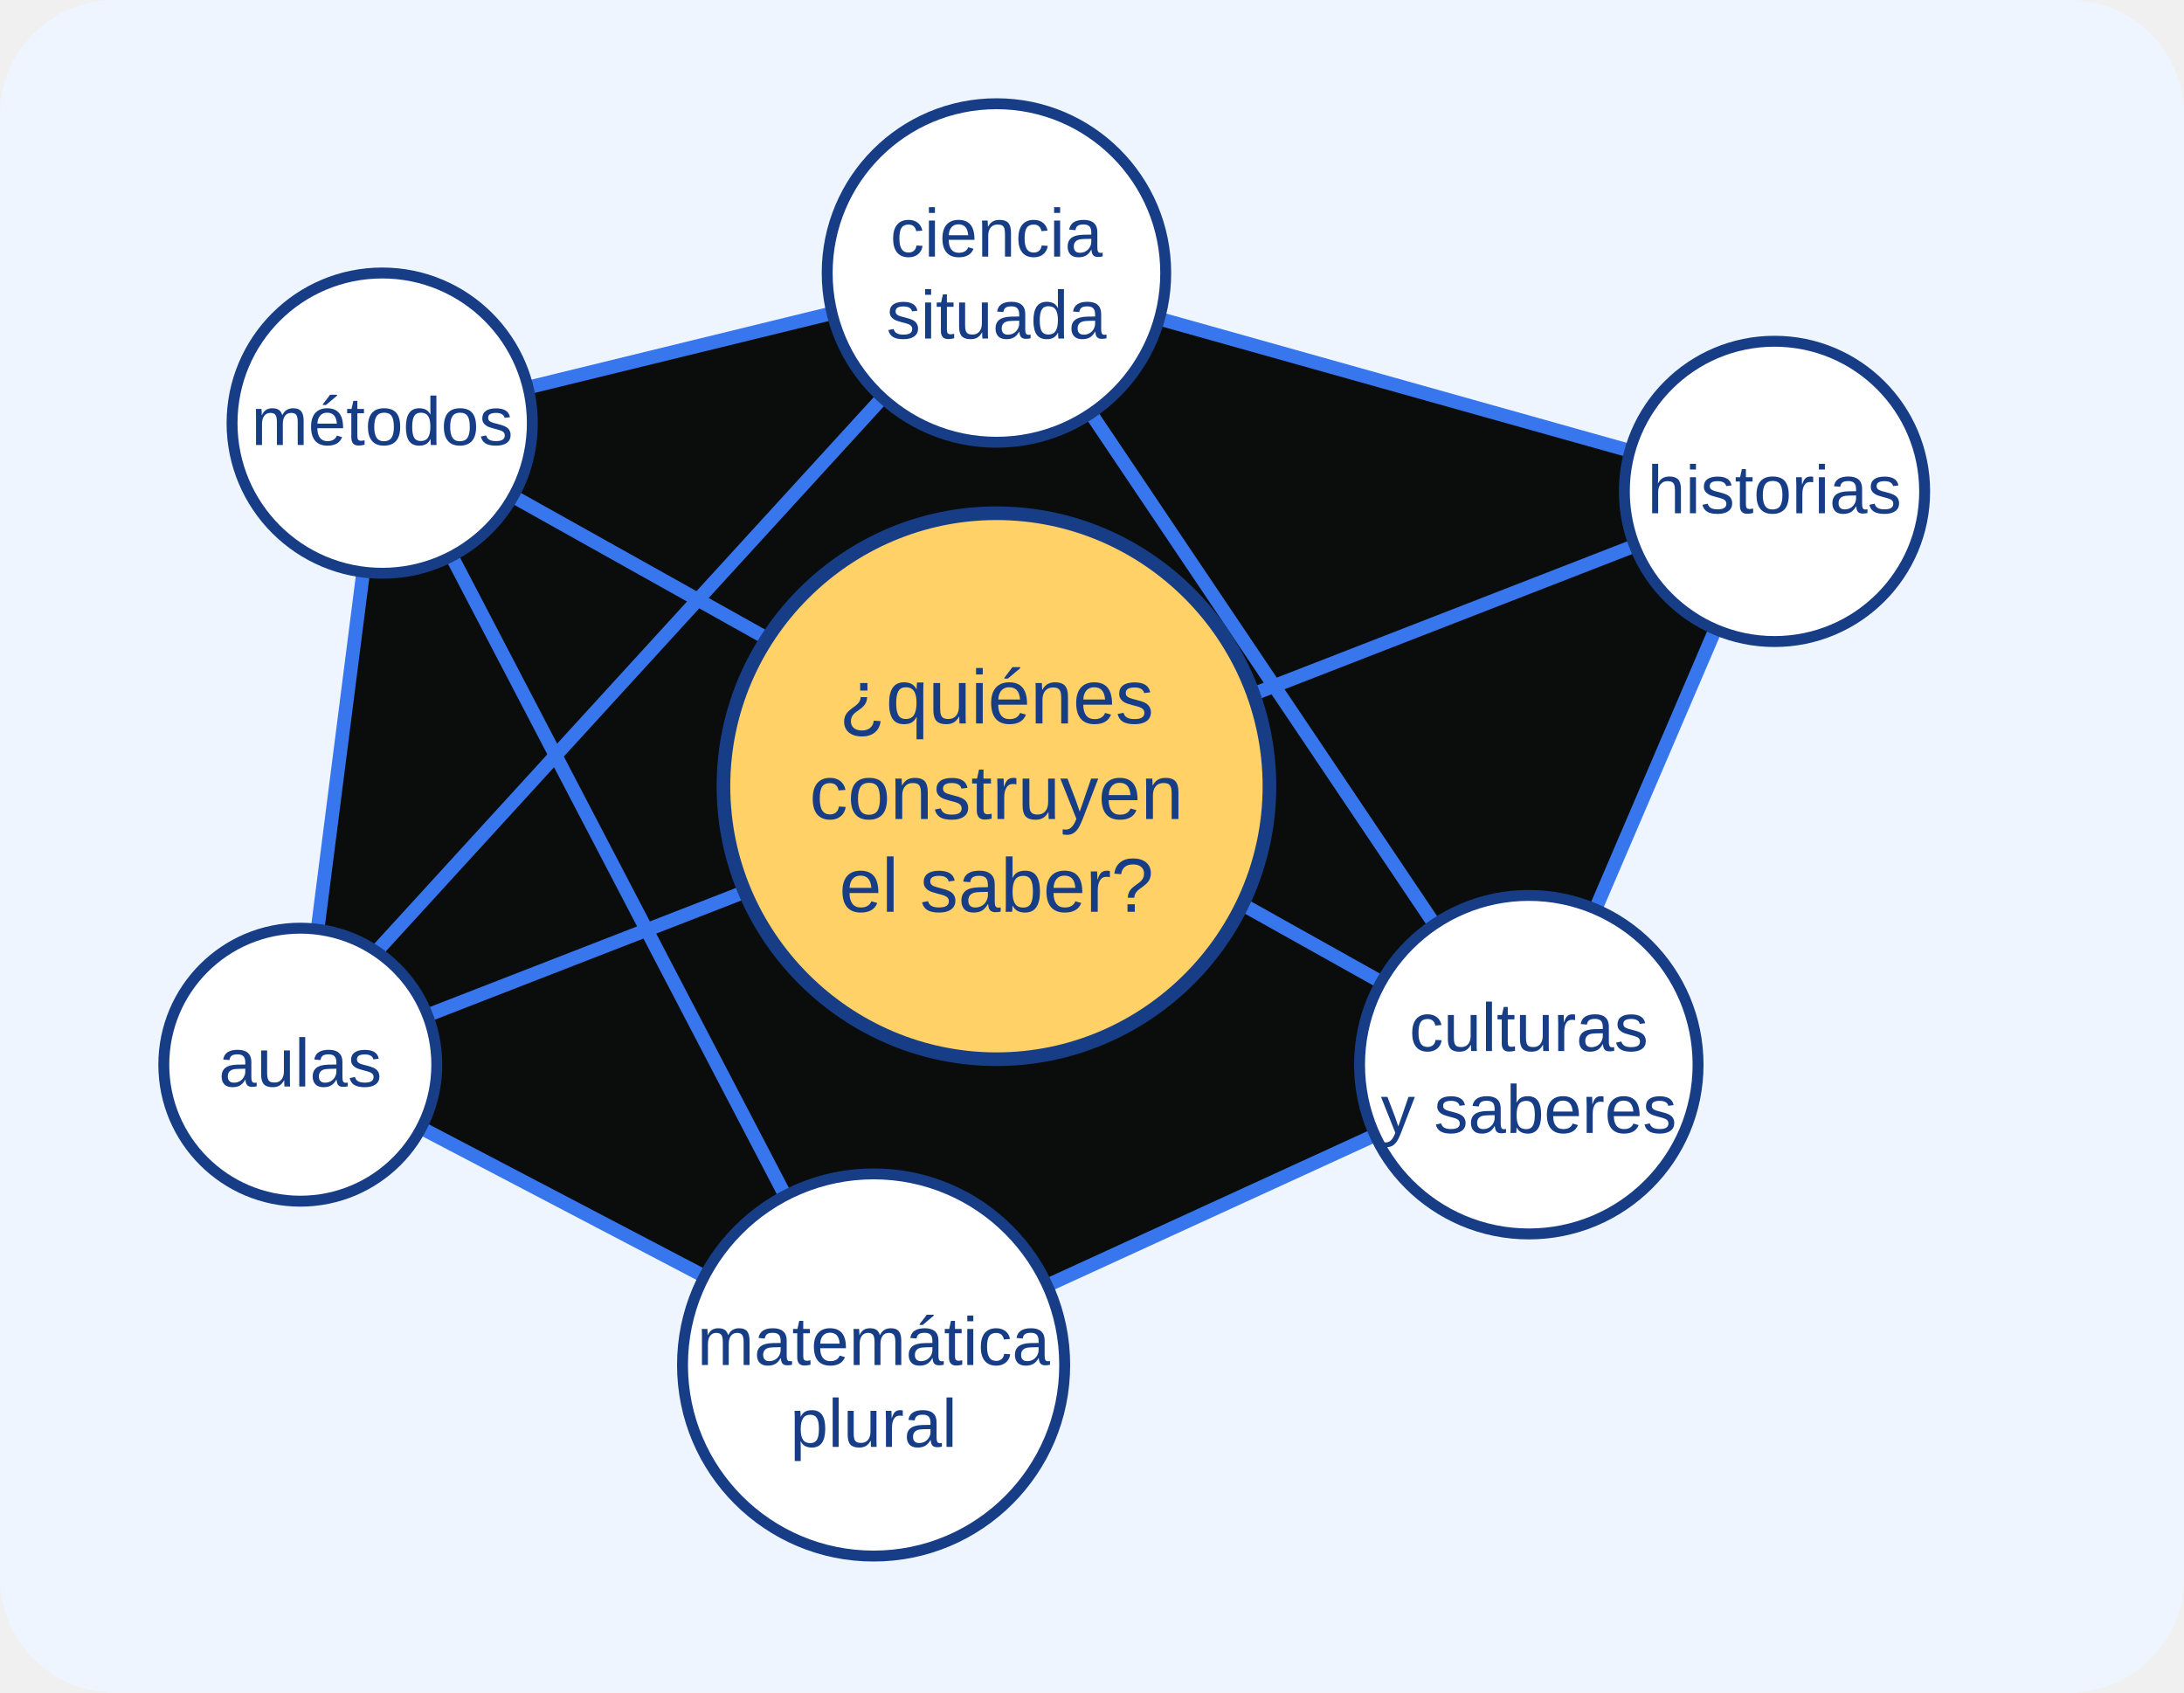
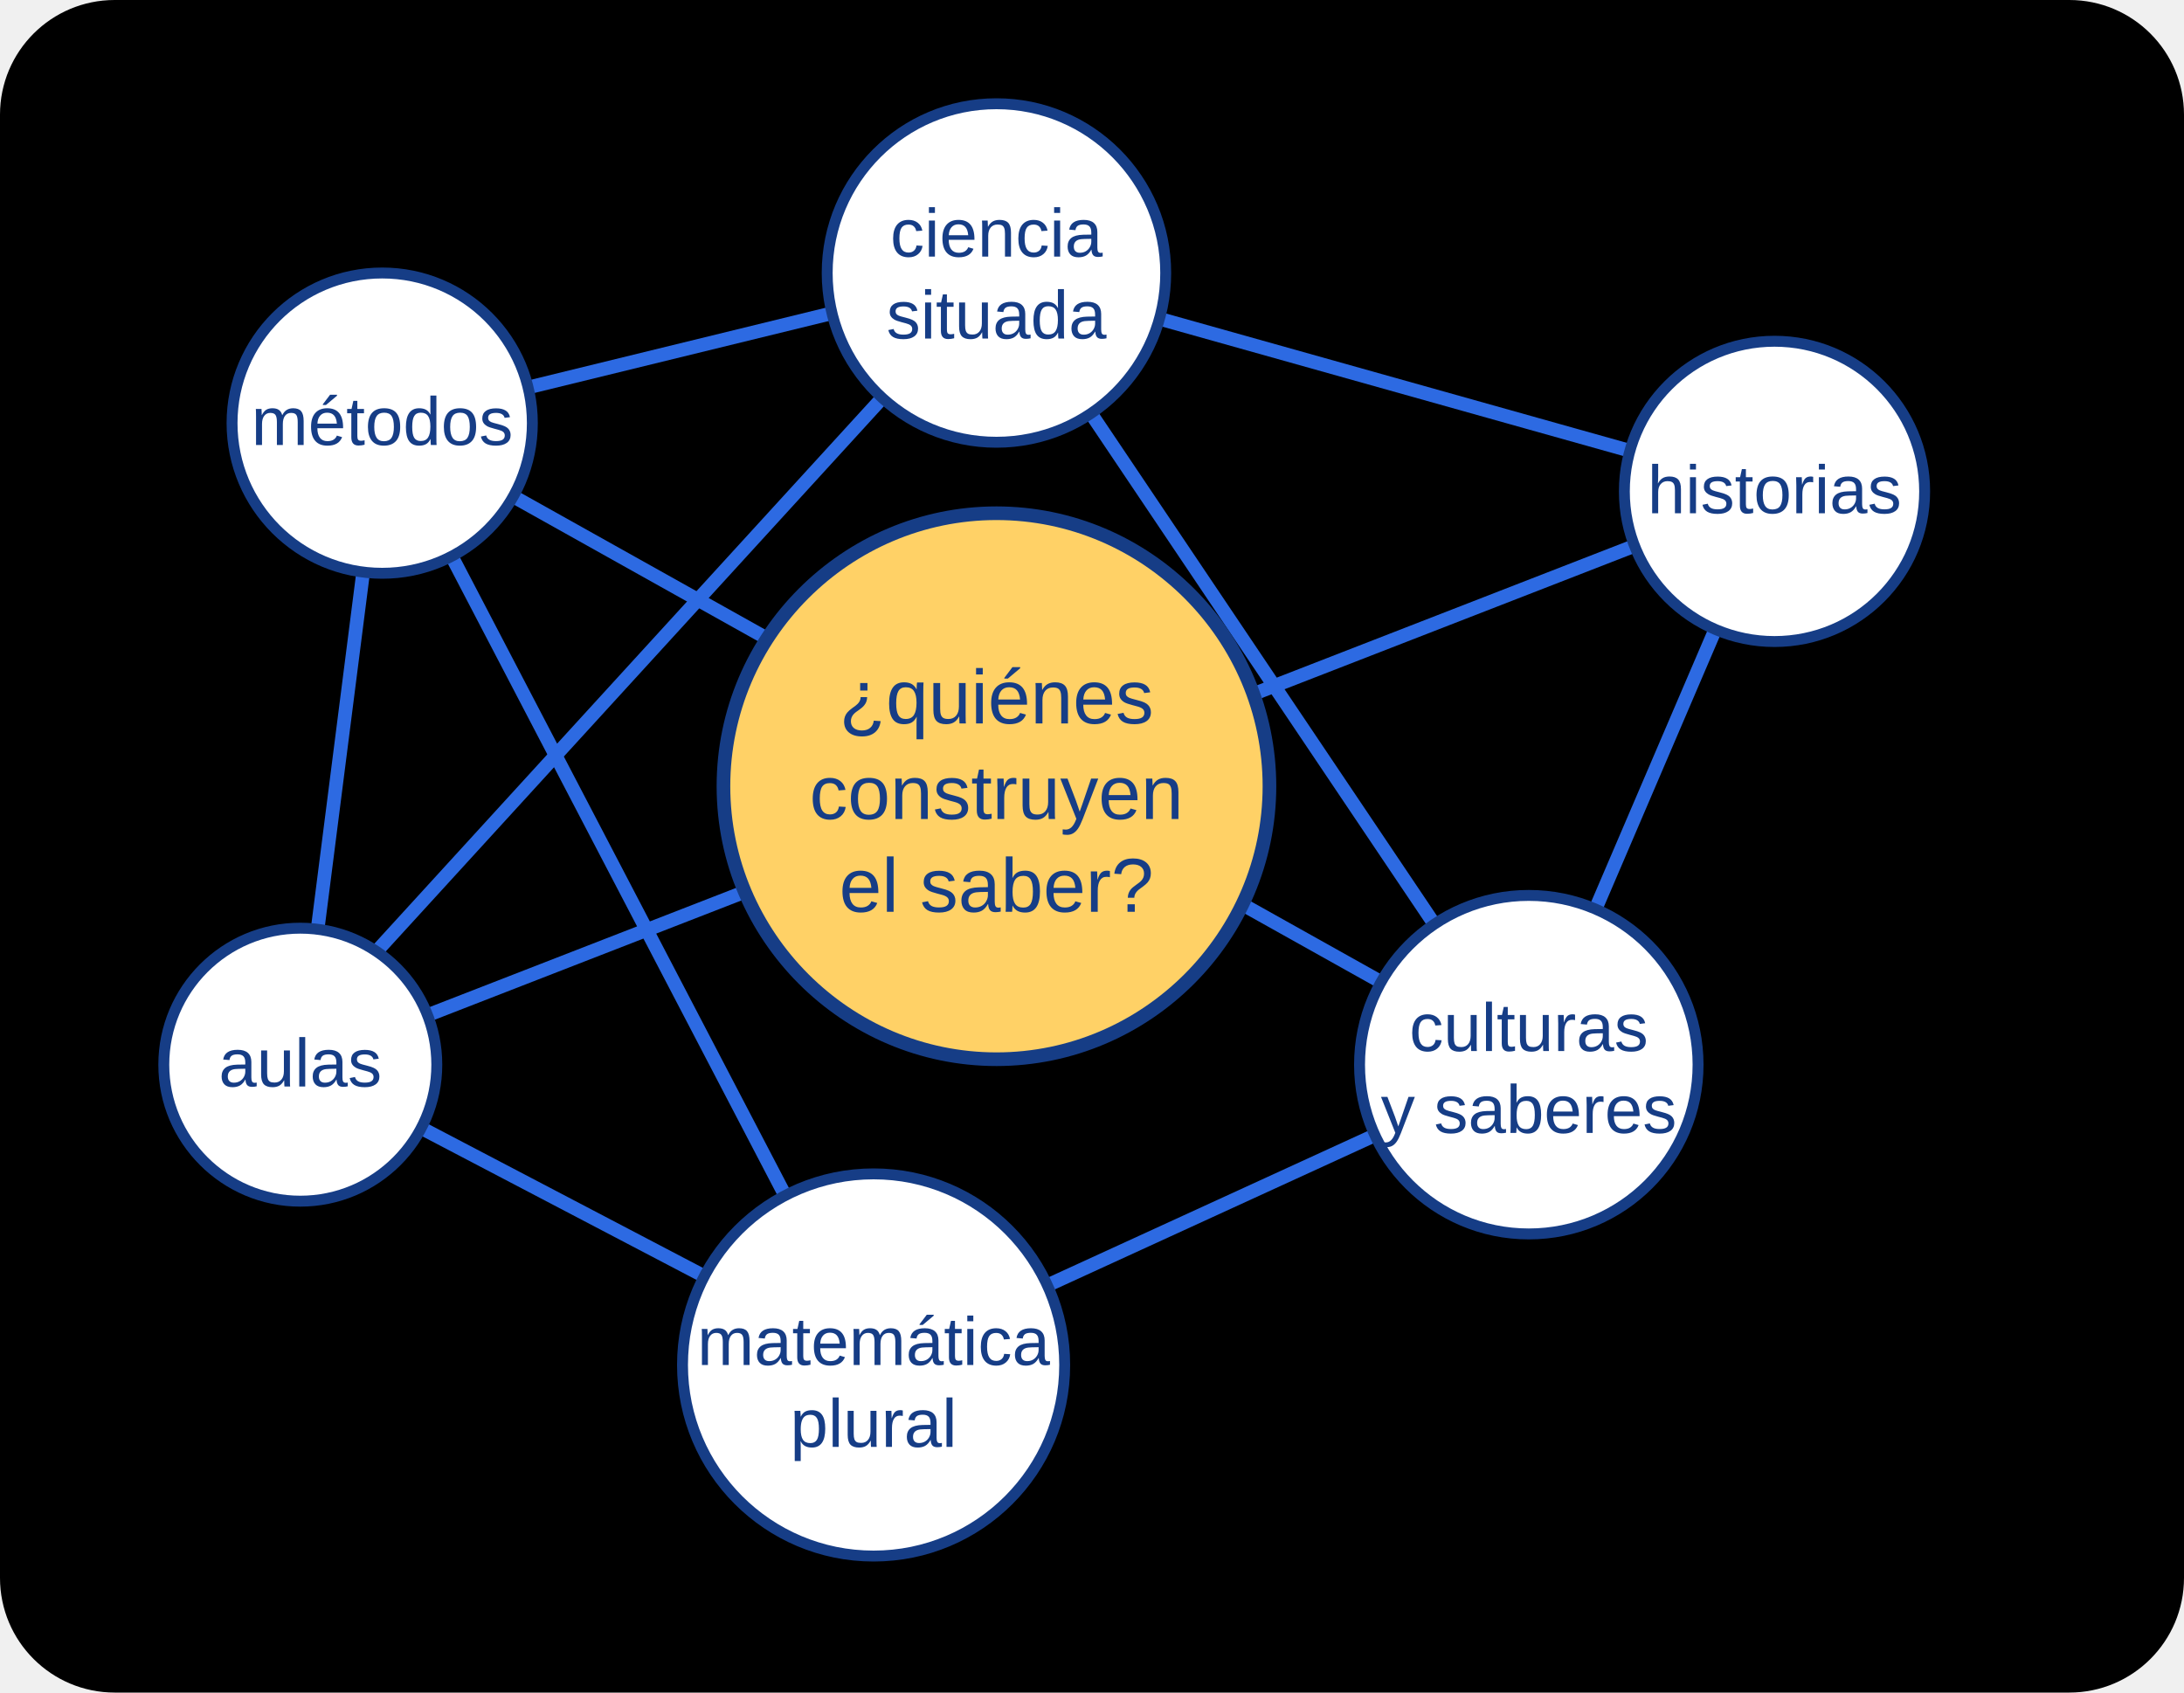
<svg xmlns="http://www.w3.org/2000/svg" viewBox="0 0 800 620" role="img" aria-labelledby="title desc">
-   <rect width="800" height="620" rx="42" fill="#eef5ff" />
+   <rect width="800" height="620" rx="42" />
  <g stroke="#2f6fed" stroke-width="5" opacity=".95">
    <path d="M140 155L365 100 650 180 560 390 320 500 110 390Z" />
    <path d="M140 155L320 500M365 100L560 390 M650 180L110 390M140 155L560 390" />
    <path d="M100 390 L365 100" />
  </g>
  <g fill="#fff" stroke="#163d86" stroke-width="4">
    <circle cx="140" cy="155" r="55" />
    <circle cx="365" cy="100" r="62" />
    <circle cx="650" cy="180" r="55" />
    <circle cx="560" cy="390" r="62" />
    <circle cx="320" cy="500" r="70" />
    <circle cx="110" cy="390" r="50" />
  </g>
  <g fill="#163d86" font-family="Arial,sans-serif" font-size="25" text-anchor="middle">
    <text x="140" y="163">métodos</text>
    <text x="365" y="94">ciencia</text>
    <text x="365" y="124">situada</text>
    <text x="650" y="188">historias</text>
    <text x="560" y="385">culturas</text>
    <text x="560" y="415">y saberes</text>
    <text x="320" y="500">matemática</text>
    <text x="320" y="530">plural</text>
    <text x="110" y="398">aulas</text>
  </g>
  <path d="M365 188c-55 0-100 45-100 100s45 100 100 100 100-45 100-100-45-100-100-100Z" fill="#ffd166" stroke="#163d86" stroke-width="5" />
  <text x="365" y="265" fill="#163d86" font-family="Arial,sans-serif" font-size="28" text-anchor="middle">¿quiénes</text>
  <text x="365" y="300" fill="#163d86" font-family="Arial,sans-serif" font-size="28" text-anchor="middle">construyen</text>
  <text x="365" y="334" fill="#163d86" font-family="Arial,sans-serif" font-size="28" text-anchor="middle">el saber?</text>
</svg>
